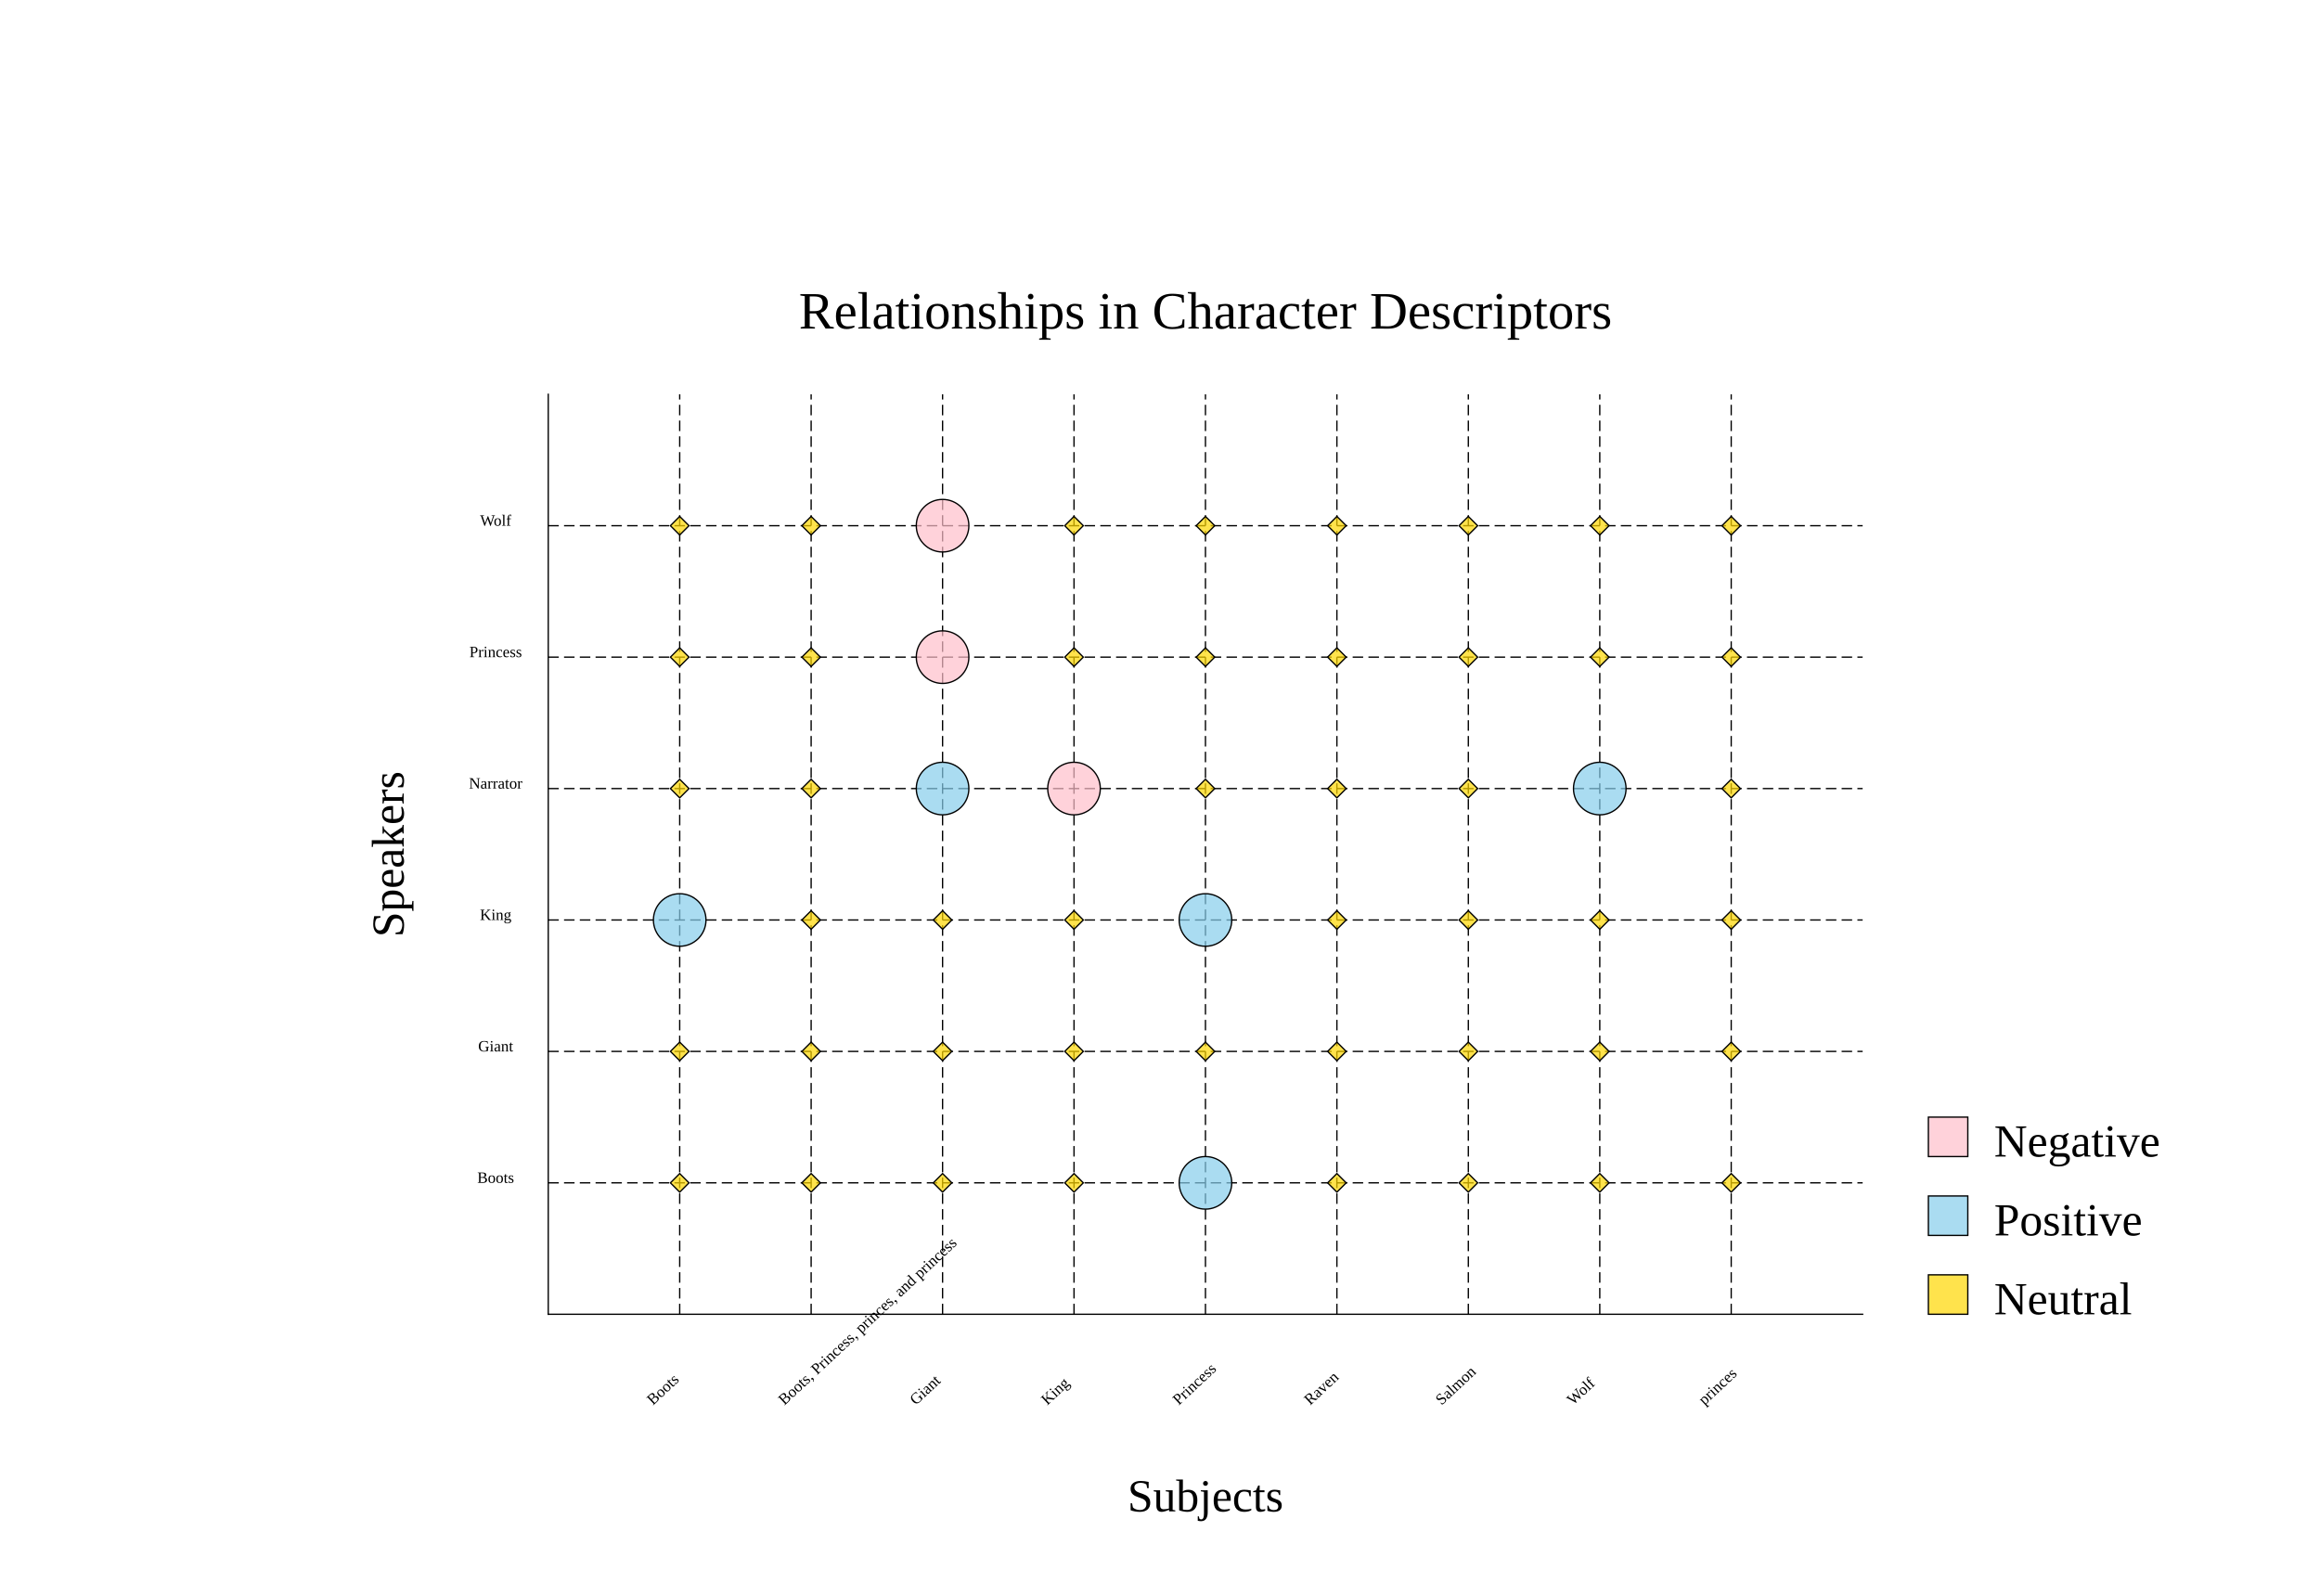
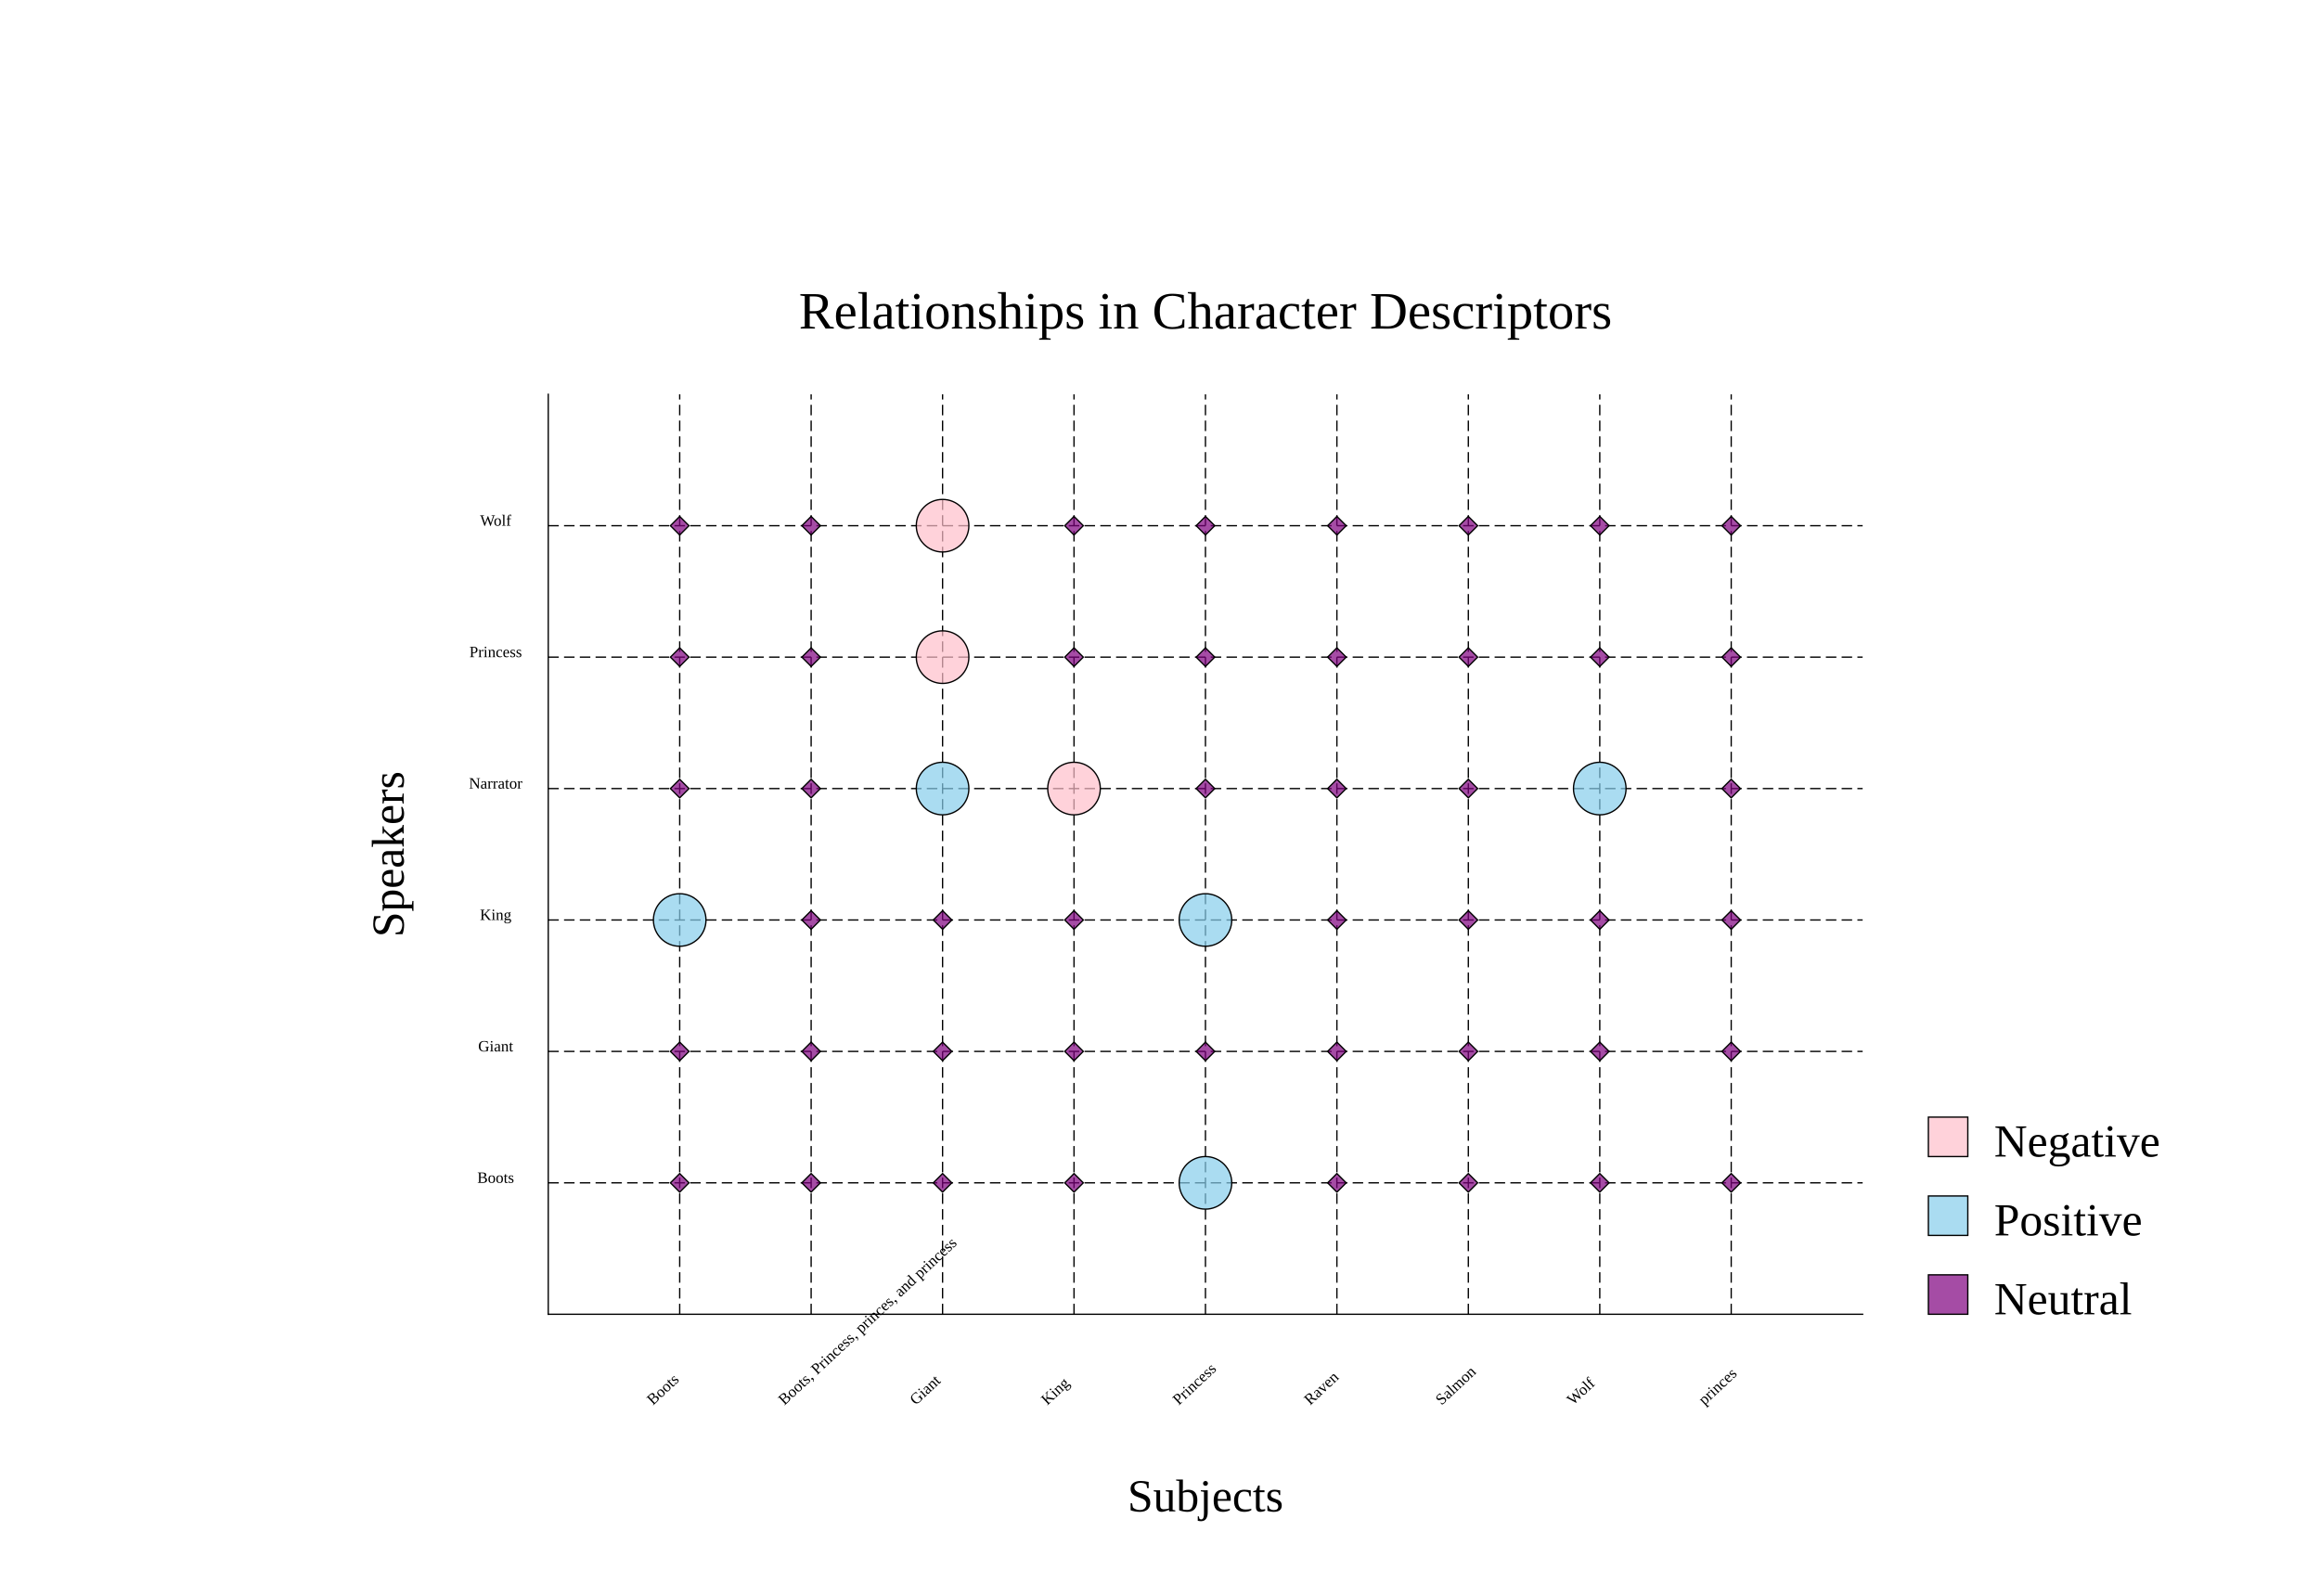
<svg xmlns="http://www.w3.org/2000/svg" height="850" width="100%">
  <g transform="translate(150, 700) scale(.7)">
    <line x1="0" x2="1000" y1="0" y2="0" stroke="black" stroke-width="1" stroke-linecap="square" />
    <line x1="0" x2="0" y1="0" y2="-700" stroke="black" stroke-width="1" stroke-linecap="square" />
    <text x="100" y="20" text-anchor="middle" transform="rotate(227, 100, 45)" writing-mode="tb">Boots</text>
    <line x1="100" x2="100" y1="0" y2="-700" stroke="black" stroke-dasharray="8 4" stroke-width="1" />
    <text x="200" y="20" text-anchor="middle" transform="rotate(227, 200, 45)" writing-mode="tb">Boots, Princess, princes, and princess</text>
    <line x1="200" x2="200" y1="0" y2="-700" stroke="black" stroke-dasharray="8 4" stroke-width="1" />
    <text x="300" y="20" text-anchor="middle" transform="rotate(227, 300, 45)" writing-mode="tb">Giant</text>
    <line x1="300" x2="300" y1="0" y2="-700" stroke="black" stroke-dasharray="8 4" stroke-width="1" />
    <text x="400" y="20" text-anchor="middle" transform="rotate(227, 400, 45)" writing-mode="tb">King</text>
    <line x1="400" x2="400" y1="0" y2="-700" stroke="black" stroke-dasharray="8 4" stroke-width="1" />
    <text x="500" y="20" text-anchor="middle" transform="rotate(227, 500, 45)" writing-mode="tb">Princess</text>
    <line x1="500" x2="500" y1="0" y2="-700" stroke="black" stroke-dasharray="8 4" stroke-width="1" />
    <text x="600" y="20" text-anchor="middle" transform="rotate(227, 600, 45)" writing-mode="tb">Raven</text>
    <line x1="600" x2="600" y1="0" y2="-700" stroke="black" stroke-dasharray="8 4" stroke-width="1" />
    <text x="700" y="20" text-anchor="middle" transform="rotate(227, 700, 45)" writing-mode="tb">Salmon</text>
    <line x1="700" x2="700" y1="0" y2="-700" stroke="black" stroke-dasharray="8 4" stroke-width="1" />
    <text x="800" y="20" text-anchor="middle" transform="rotate(227, 800, 45)" writing-mode="tb">Wolf</text>
    <line x1="800" x2="800" y1="0" y2="-700" stroke="black" stroke-dasharray="8 4" stroke-width="1" />
    <text x="900" y="20" text-anchor="middle" transform="rotate(227, 900, 45)" writing-mode="tb">princes</text>
    <line x1="900" x2="900" y1="0" y2="-700" stroke="black" stroke-dasharray="8 4" stroke-width="1" />
    <text x="-40" y="-100" text-anchor="middle">Boots</text>
    <line x1="0" x2="1000" y1="-100" y2="-100" stroke="black" stroke-dasharray="8 4" stroke-width="1" />
    <text x="-40" y="-200" text-anchor="middle">Giant</text>
    <line x1="0" x2="1000" y1="-200" y2="-200" stroke="black" stroke-dasharray="8 4" stroke-width="1" />
    <text x="-40" y="-300" text-anchor="middle">King</text>
    <line x1="0" x2="1000" y1="-300" y2="-300" stroke="black" stroke-dasharray="8 4" stroke-width="1" />
    <text x="-40" y="-400" text-anchor="middle">Narrator</text>
    <line x1="0" x2="1000" y1="-400" y2="-400" stroke="black" stroke-dasharray="8 4" stroke-width="1" />
    <text x="-40" y="-500" text-anchor="middle">Princess</text>
    <line x1="0" x2="1000" y1="-500" y2="-500" stroke="black" stroke-dasharray="8 4" stroke-width="1" />
    <text x="-40" y="-600" text-anchor="middle">Wolf</text>
    <line x1="0" x2="1000" y1="-600" y2="-600" stroke="black" stroke-dasharray="8 4" stroke-width="1" />
    <text x="500" y="-750" font-size="40" text-anchor="middle">
                        Relationships in Character Descriptors 
                    </text>
    <text x="-110" y="-350" font-size="35" transform="rotate(-90 -110, -350)" text-anchor="middle">
                        Speakers </text>
    <text x="500" y="150" font-size="35" text-anchor="middle">
                        Subjects </text>
    <rect x="1050" y="-90" width="30" height="30" fill-opacity="0.7" fill="skyblue" stroke="black" />
    <rect x="1050" y="-150" width="30" height="30" fill-opacity="0.7" fill="pink" stroke="black" />
-     <rect x="1050" y="-30" width="30" height="30" fill-opacity="0.7" fill="gold" stroke="black" />
+     <rect x="1050" y="-30" width="30" height="30" fill-opacity="0.7" fill="purple" stroke="black" />
    <text x="1100" y="-60" font-size="35" text-anchor="start">Positive</text>
    <text x="1100" y="-120" font-size="35" text-anchor="start">Negative</text>
    <text x="1100" y="-0" font-size="35" text-anchor="start">Neutral</text>
-     <rect x="95" y="-105" width="10" height="10" fill="gold" fill-opacity=".7" stroke="black" transform="rotate(45 100, -100)" />
+     <rect x="95" y="-105" width="10" height="10" fill="purple" fill-opacity=".7" stroke="black" transform="rotate(45 100, -100)" />
    <circle cx="100" cy="-100" r="0" fill="pink" fill-opacity=".7" stroke="black" />
-     <rect x="95" y="-205" width="10" height="10" fill="gold" fill-opacity=".7" stroke="black" transform="rotate(45 100, -200)" />
+     <rect x="95" y="-205" width="10" height="10" fill="purple" fill-opacity=".7" stroke="black" transform="rotate(45 100, -200)" />
    <circle cx="100" cy="-200" r="0" fill="pink" fill-opacity=".7" stroke="black" />
    <circle cx="100" cy="-300" r="20" fill="skyblue" fill-opacity=".7" stroke="black" />
-     <rect x="95" y="-405" width="10" height="10" fill="gold" fill-opacity=".7" stroke="black" transform="rotate(45 100, -400)" />
+     <rect x="95" y="-405" width="10" height="10" fill="purple" fill-opacity=".7" stroke="black" transform="rotate(45 100, -400)" />
    <circle cx="100" cy="-400" r="0" fill="pink" fill-opacity=".7" stroke="black" />
-     <rect x="95" y="-505" width="10" height="10" fill="gold" fill-opacity=".7" stroke="black" transform="rotate(45 100, -500)" />
+     <rect x="95" y="-505" width="10" height="10" fill="purple" fill-opacity=".7" stroke="black" transform="rotate(45 100, -500)" />
    <circle cx="100" cy="-500" r="0" fill="pink" fill-opacity=".7" stroke="black" />
-     <rect x="95" y="-605" width="10" height="10" fill="gold" fill-opacity=".7" stroke="black" transform="rotate(45 100, -600)" />
+     <rect x="95" y="-605" width="10" height="10" fill="purple" fill-opacity=".7" stroke="black" transform="rotate(45 100, -600)" />
    <circle cx="100" cy="-600" r="0" fill="pink" fill-opacity=".7" stroke="black" />
-     <rect x="195" y="-105" width="10" height="10" fill="gold" fill-opacity=".7" stroke="black" transform="rotate(45 200, -100)" />
+     <rect x="195" y="-105" width="10" height="10" fill="purple" fill-opacity=".7" stroke="black" transform="rotate(45 200, -100)" />
    <circle cx="200" cy="-100" r="0" fill="pink" fill-opacity=".7" stroke="black" />
-     <rect x="195" y="-205" width="10" height="10" fill="gold" fill-opacity=".7" stroke="black" transform="rotate(45 200, -200)" />
+     <rect x="195" y="-205" width="10" height="10" fill="purple" fill-opacity=".7" stroke="black" transform="rotate(45 200, -200)" />
    <circle cx="200" cy="-200" r="0" fill="pink" fill-opacity=".7" stroke="black" />
-     <rect x="195" y="-305" width="10" height="10" fill="gold" fill-opacity=".7" stroke="black" transform="rotate(45 200, -300)" />
+     <rect x="195" y="-305" width="10" height="10" fill="purple" fill-opacity=".7" stroke="black" transform="rotate(45 200, -300)" />
    <circle cx="200" cy="-300" r="0" fill="pink" fill-opacity=".7" stroke="black" />
-     <rect x="195" y="-405" width="10" height="10" fill="gold" fill-opacity=".7" stroke="black" transform="rotate(45 200, -400)" />
+     <rect x="195" y="-405" width="10" height="10" fill="purple" fill-opacity=".7" stroke="black" transform="rotate(45 200, -400)" />
    <circle cx="200" cy="-400" r="0" fill="pink" fill-opacity=".7" stroke="black" />
-     <rect x="195" y="-505" width="10" height="10" fill="gold" fill-opacity=".7" stroke="black" transform="rotate(45 200, -500)" />
+     <rect x="195" y="-505" width="10" height="10" fill="purple" fill-opacity=".7" stroke="black" transform="rotate(45 200, -500)" />
    <circle cx="200" cy="-500" r="0" fill="pink" fill-opacity=".7" stroke="black" />
-     <rect x="195" y="-605" width="10" height="10" fill="gold" fill-opacity=".7" stroke="black" transform="rotate(45 200, -600)" />
+     <rect x="195" y="-605" width="10" height="10" fill="purple" fill-opacity=".7" stroke="black" transform="rotate(45 200, -600)" />
    <circle cx="200" cy="-600" r="0" fill="pink" fill-opacity=".7" stroke="black" />
-     <rect x="295" y="-105" width="10" height="10" fill="gold" fill-opacity=".7" stroke="black" transform="rotate(45 300, -100)" />
+     <rect x="295" y="-105" width="10" height="10" fill="purple" fill-opacity=".7" stroke="black" transform="rotate(45 300, -100)" />
    <circle cx="300" cy="-100" r="0" fill="pink" fill-opacity=".7" stroke="black" />
-     <rect x="295" y="-205" width="10" height="10" fill="gold" fill-opacity=".7" stroke="black" transform="rotate(45 300, -200)" />
+     <rect x="295" y="-205" width="10" height="10" fill="purple" fill-opacity=".7" stroke="black" transform="rotate(45 300, -200)" />
    <circle cx="300" cy="-200" r="0" fill="pink" fill-opacity=".7" stroke="black" />
-     <rect x="295" y="-305" width="10" height="10" fill="gold" fill-opacity=".7" stroke="black" transform="rotate(45 300, -300)" />
+     <rect x="295" y="-305" width="10" height="10" fill="purple" fill-opacity=".7" stroke="black" transform="rotate(45 300, -300)" />
    <circle cx="300" cy="-300" r="0" fill="pink" fill-opacity=".7" stroke="black" />
    <circle cx="300" cy="-400" r="20" fill="skyblue" fill-opacity=".7" stroke="black" />
    <circle cx="300" cy="-500" r="20" fill="pink" fill-opacity=".7" stroke="black" />
    <circle cx="300" cy="-600" r="20" fill="pink" fill-opacity=".7" stroke="black" />
-     <rect x="395" y="-105" width="10" height="10" fill="gold" fill-opacity=".7" stroke="black" transform="rotate(45 400, -100)" />
+     <rect x="395" y="-105" width="10" height="10" fill="purple" fill-opacity=".7" stroke="black" transform="rotate(45 400, -100)" />
    <circle cx="400" cy="-100" r="0" fill="pink" fill-opacity=".7" stroke="black" />
-     <rect x="395" y="-205" width="10" height="10" fill="gold" fill-opacity=".7" stroke="black" transform="rotate(45 400, -200)" />
+     <rect x="395" y="-205" width="10" height="10" fill="purple" fill-opacity=".7" stroke="black" transform="rotate(45 400, -200)" />
    <circle cx="400" cy="-200" r="0" fill="pink" fill-opacity=".7" stroke="black" />
-     <rect x="395" y="-305" width="10" height="10" fill="gold" fill-opacity=".7" stroke="black" transform="rotate(45 400, -300)" />
+     <rect x="395" y="-305" width="10" height="10" fill="purple" fill-opacity=".7" stroke="black" transform="rotate(45 400, -300)" />
    <circle cx="400" cy="-300" r="0" fill="pink" fill-opacity=".7" stroke="black" />
    <circle cx="400" cy="-400" r="20" fill="pink" fill-opacity=".7" stroke="black" />
-     <rect x="395" y="-505" width="10" height="10" fill="gold" fill-opacity=".7" stroke="black" transform="rotate(45 400, -500)" />
+     <rect x="395" y="-505" width="10" height="10" fill="purple" fill-opacity=".7" stroke="black" transform="rotate(45 400, -500)" />
    <circle cx="400" cy="-500" r="0" fill="pink" fill-opacity=".7" stroke="black" />
-     <rect x="395" y="-605" width="10" height="10" fill="gold" fill-opacity=".7" stroke="black" transform="rotate(45 400, -600)" />
+     <rect x="395" y="-605" width="10" height="10" fill="purple" fill-opacity=".7" stroke="black" transform="rotate(45 400, -600)" />
    <circle cx="400" cy="-600" r="0" fill="pink" fill-opacity=".7" stroke="black" />
    <circle cx="500" cy="-100" r="20" fill="skyblue" fill-opacity=".7" stroke="black" />
-     <rect x="495" y="-205" width="10" height="10" fill="gold" fill-opacity=".7" stroke="black" transform="rotate(45 500, -200)" />
+     <rect x="495" y="-205" width="10" height="10" fill="purple" fill-opacity=".7" stroke="black" transform="rotate(45 500, -200)" />
    <circle cx="500" cy="-200" r="0" fill="pink" fill-opacity=".7" stroke="black" />
    <circle cx="500" cy="-300" r="20" fill="skyblue" fill-opacity=".7" stroke="black" />
-     <rect x="495" y="-405" width="10" height="10" fill="gold" fill-opacity=".7" stroke="black" transform="rotate(45 500, -400)" />
+     <rect x="495" y="-405" width="10" height="10" fill="purple" fill-opacity=".7" stroke="black" transform="rotate(45 500, -400)" />
    <circle cx="500" cy="-400" r="0" fill="pink" fill-opacity=".7" stroke="black" />
-     <rect x="495" y="-505" width="10" height="10" fill="gold" fill-opacity=".7" stroke="black" transform="rotate(45 500, -500)" />
+     <rect x="495" y="-505" width="10" height="10" fill="purple" fill-opacity=".7" stroke="black" transform="rotate(45 500, -500)" />
    <circle cx="500" cy="-500" r="0" fill="pink" fill-opacity=".7" stroke="black" />
-     <rect x="495" y="-605" width="10" height="10" fill="gold" fill-opacity=".7" stroke="black" transform="rotate(45 500, -600)" />
+     <rect x="495" y="-605" width="10" height="10" fill="purple" fill-opacity=".7" stroke="black" transform="rotate(45 500, -600)" />
    <circle cx="500" cy="-600" r="0" fill="pink" fill-opacity=".7" stroke="black" />
-     <rect x="595" y="-105" width="10" height="10" fill="gold" fill-opacity=".7" stroke="black" transform="rotate(45 600, -100)" />
+     <rect x="595" y="-105" width="10" height="10" fill="purple" fill-opacity=".7" stroke="black" transform="rotate(45 600, -100)" />
    <circle cx="600" cy="-100" r="0" fill="pink" fill-opacity=".7" stroke="black" />
-     <rect x="595" y="-205" width="10" height="10" fill="gold" fill-opacity=".7" stroke="black" transform="rotate(45 600, -200)" />
+     <rect x="595" y="-205" width="10" height="10" fill="purple" fill-opacity=".7" stroke="black" transform="rotate(45 600, -200)" />
    <circle cx="600" cy="-200" r="0" fill="pink" fill-opacity=".7" stroke="black" />
-     <rect x="595" y="-305" width="10" height="10" fill="gold" fill-opacity=".7" stroke="black" transform="rotate(45 600, -300)" />
+     <rect x="595" y="-305" width="10" height="10" fill="purple" fill-opacity=".7" stroke="black" transform="rotate(45 600, -300)" />
    <circle cx="600" cy="-300" r="0" fill="pink" fill-opacity=".7" stroke="black" />
-     <rect x="595" y="-405" width="10" height="10" fill="gold" fill-opacity=".7" stroke="black" transform="rotate(45 600, -400)" />
+     <rect x="595" y="-405" width="10" height="10" fill="purple" fill-opacity=".7" stroke="black" transform="rotate(45 600, -400)" />
    <circle cx="600" cy="-400" r="0" fill="pink" fill-opacity=".7" stroke="black" />
-     <rect x="595" y="-505" width="10" height="10" fill="gold" fill-opacity=".7" stroke="black" transform="rotate(45 600, -500)" />
+     <rect x="595" y="-505" width="10" height="10" fill="purple" fill-opacity=".7" stroke="black" transform="rotate(45 600, -500)" />
    <circle cx="600" cy="-500" r="0" fill="pink" fill-opacity=".7" stroke="black" />
-     <rect x="595" y="-605" width="10" height="10" fill="gold" fill-opacity=".7" stroke="black" transform="rotate(45 600, -600)" />
+     <rect x="595" y="-605" width="10" height="10" fill="purple" fill-opacity=".7" stroke="black" transform="rotate(45 600, -600)" />
    <circle cx="600" cy="-600" r="0" fill="pink" fill-opacity=".7" stroke="black" />
-     <rect x="695" y="-105" width="10" height="10" fill="gold" fill-opacity=".7" stroke="black" transform="rotate(45 700, -100)" />
+     <rect x="695" y="-105" width="10" height="10" fill="purple" fill-opacity=".7" stroke="black" transform="rotate(45 700, -100)" />
    <circle cx="700" cy="-100" r="0" fill="pink" fill-opacity=".7" stroke="black" />
-     <rect x="695" y="-205" width="10" height="10" fill="gold" fill-opacity=".7" stroke="black" transform="rotate(45 700, -200)" />
+     <rect x="695" y="-205" width="10" height="10" fill="purple" fill-opacity=".7" stroke="black" transform="rotate(45 700, -200)" />
    <circle cx="700" cy="-200" r="0" fill="pink" fill-opacity=".7" stroke="black" />
-     <rect x="695" y="-305" width="10" height="10" fill="gold" fill-opacity=".7" stroke="black" transform="rotate(45 700, -300)" />
+     <rect x="695" y="-305" width="10" height="10" fill="purple" fill-opacity=".7" stroke="black" transform="rotate(45 700, -300)" />
    <circle cx="700" cy="-300" r="0" fill="pink" fill-opacity=".7" stroke="black" />
-     <rect x="695" y="-405" width="10" height="10" fill="gold" fill-opacity=".7" stroke="black" transform="rotate(45 700, -400)" />
+     <rect x="695" y="-405" width="10" height="10" fill="purple" fill-opacity=".7" stroke="black" transform="rotate(45 700, -400)" />
    <circle cx="700" cy="-400" r="0" fill="pink" fill-opacity=".7" stroke="black" />
-     <rect x="695" y="-505" width="10" height="10" fill="gold" fill-opacity=".7" stroke="black" transform="rotate(45 700, -500)" />
+     <rect x="695" y="-505" width="10" height="10" fill="purple" fill-opacity=".7" stroke="black" transform="rotate(45 700, -500)" />
    <circle cx="700" cy="-500" r="0" fill="pink" fill-opacity=".7" stroke="black" />
-     <rect x="695" y="-605" width="10" height="10" fill="gold" fill-opacity=".7" stroke="black" transform="rotate(45 700, -600)" />
+     <rect x="695" y="-605" width="10" height="10" fill="purple" fill-opacity=".7" stroke="black" transform="rotate(45 700, -600)" />
    <circle cx="700" cy="-600" r="0" fill="pink" fill-opacity=".7" stroke="black" />
-     <rect x="795" y="-105" width="10" height="10" fill="gold" fill-opacity=".7" stroke="black" transform="rotate(45 800, -100)" />
+     <rect x="795" y="-105" width="10" height="10" fill="purple" fill-opacity=".7" stroke="black" transform="rotate(45 800, -100)" />
    <circle cx="800" cy="-100" r="0" fill="pink" fill-opacity=".7" stroke="black" />
-     <rect x="795" y="-205" width="10" height="10" fill="gold" fill-opacity=".7" stroke="black" transform="rotate(45 800, -200)" />
+     <rect x="795" y="-205" width="10" height="10" fill="purple" fill-opacity=".7" stroke="black" transform="rotate(45 800, -200)" />
    <circle cx="800" cy="-200" r="0" fill="pink" fill-opacity=".7" stroke="black" />
-     <rect x="795" y="-305" width="10" height="10" fill="gold" fill-opacity=".7" stroke="black" transform="rotate(45 800, -300)" />
+     <rect x="795" y="-305" width="10" height="10" fill="purple" fill-opacity=".7" stroke="black" transform="rotate(45 800, -300)" />
    <circle cx="800" cy="-300" r="0" fill="pink" fill-opacity=".7" stroke="black" />
    <circle cx="800" cy="-400" r="20" fill="skyblue" fill-opacity=".7" stroke="black" />
-     <rect x="795" y="-505" width="10" height="10" fill="gold" fill-opacity=".7" stroke="black" transform="rotate(45 800, -500)" />
+     <rect x="795" y="-505" width="10" height="10" fill="purple" fill-opacity=".7" stroke="black" transform="rotate(45 800, -500)" />
    <circle cx="800" cy="-500" r="0" fill="pink" fill-opacity=".7" stroke="black" />
-     <rect x="795" y="-605" width="10" height="10" fill="gold" fill-opacity=".7" stroke="black" transform="rotate(45 800, -600)" />
+     <rect x="795" y="-605" width="10" height="10" fill="purple" fill-opacity=".7" stroke="black" transform="rotate(45 800, -600)" />
    <circle cx="800" cy="-600" r="0" fill="pink" fill-opacity=".7" stroke="black" />
-     <rect x="895" y="-105" width="10" height="10" fill="gold" fill-opacity=".7" stroke="black" transform="rotate(45 900, -100)" />
+     <rect x="895" y="-105" width="10" height="10" fill="purple" fill-opacity=".7" stroke="black" transform="rotate(45 900, -100)" />
    <circle cx="900" cy="-100" r="0" fill="pink" fill-opacity=".7" stroke="black" />
-     <rect x="895" y="-205" width="10" height="10" fill="gold" fill-opacity=".7" stroke="black" transform="rotate(45 900, -200)" />
+     <rect x="895" y="-205" width="10" height="10" fill="purple" fill-opacity=".7" stroke="black" transform="rotate(45 900, -200)" />
    <circle cx="900" cy="-200" r="0" fill="pink" fill-opacity=".7" stroke="black" />
-     <rect x="895" y="-305" width="10" height="10" fill="gold" fill-opacity=".7" stroke="black" transform="rotate(45 900, -300)" />
+     <rect x="895" y="-305" width="10" height="10" fill="purple" fill-opacity=".7" stroke="black" transform="rotate(45 900, -300)" />
    <circle cx="900" cy="-300" r="0" fill="pink" fill-opacity=".7" stroke="black" />
-     <rect x="895" y="-405" width="10" height="10" fill="gold" fill-opacity=".7" stroke="black" transform="rotate(45 900, -400)" />
+     <rect x="895" y="-405" width="10" height="10" fill="purple" fill-opacity=".7" stroke="black" transform="rotate(45 900, -400)" />
    <circle cx="900" cy="-400" r="0" fill="pink" fill-opacity=".7" stroke="black" />
-     <rect x="895" y="-505" width="10" height="10" fill="gold" fill-opacity=".7" stroke="black" transform="rotate(45 900, -500)" />
+     <rect x="895" y="-505" width="10" height="10" fill="purple" fill-opacity=".7" stroke="black" transform="rotate(45 900, -500)" />
    <circle cx="900" cy="-500" r="0" fill="pink" fill-opacity=".7" stroke="black" />
-     <rect x="895" y="-605" width="10" height="10" fill="gold" fill-opacity=".7" stroke="black" transform="rotate(45 900, -600)" />
+     <rect x="895" y="-605" width="10" height="10" fill="purple" fill-opacity=".7" stroke="black" transform="rotate(45 900, -600)" />
    <circle cx="900" cy="-600" r="0" fill="pink" fill-opacity=".7" stroke="black" />
  </g>
</svg>
